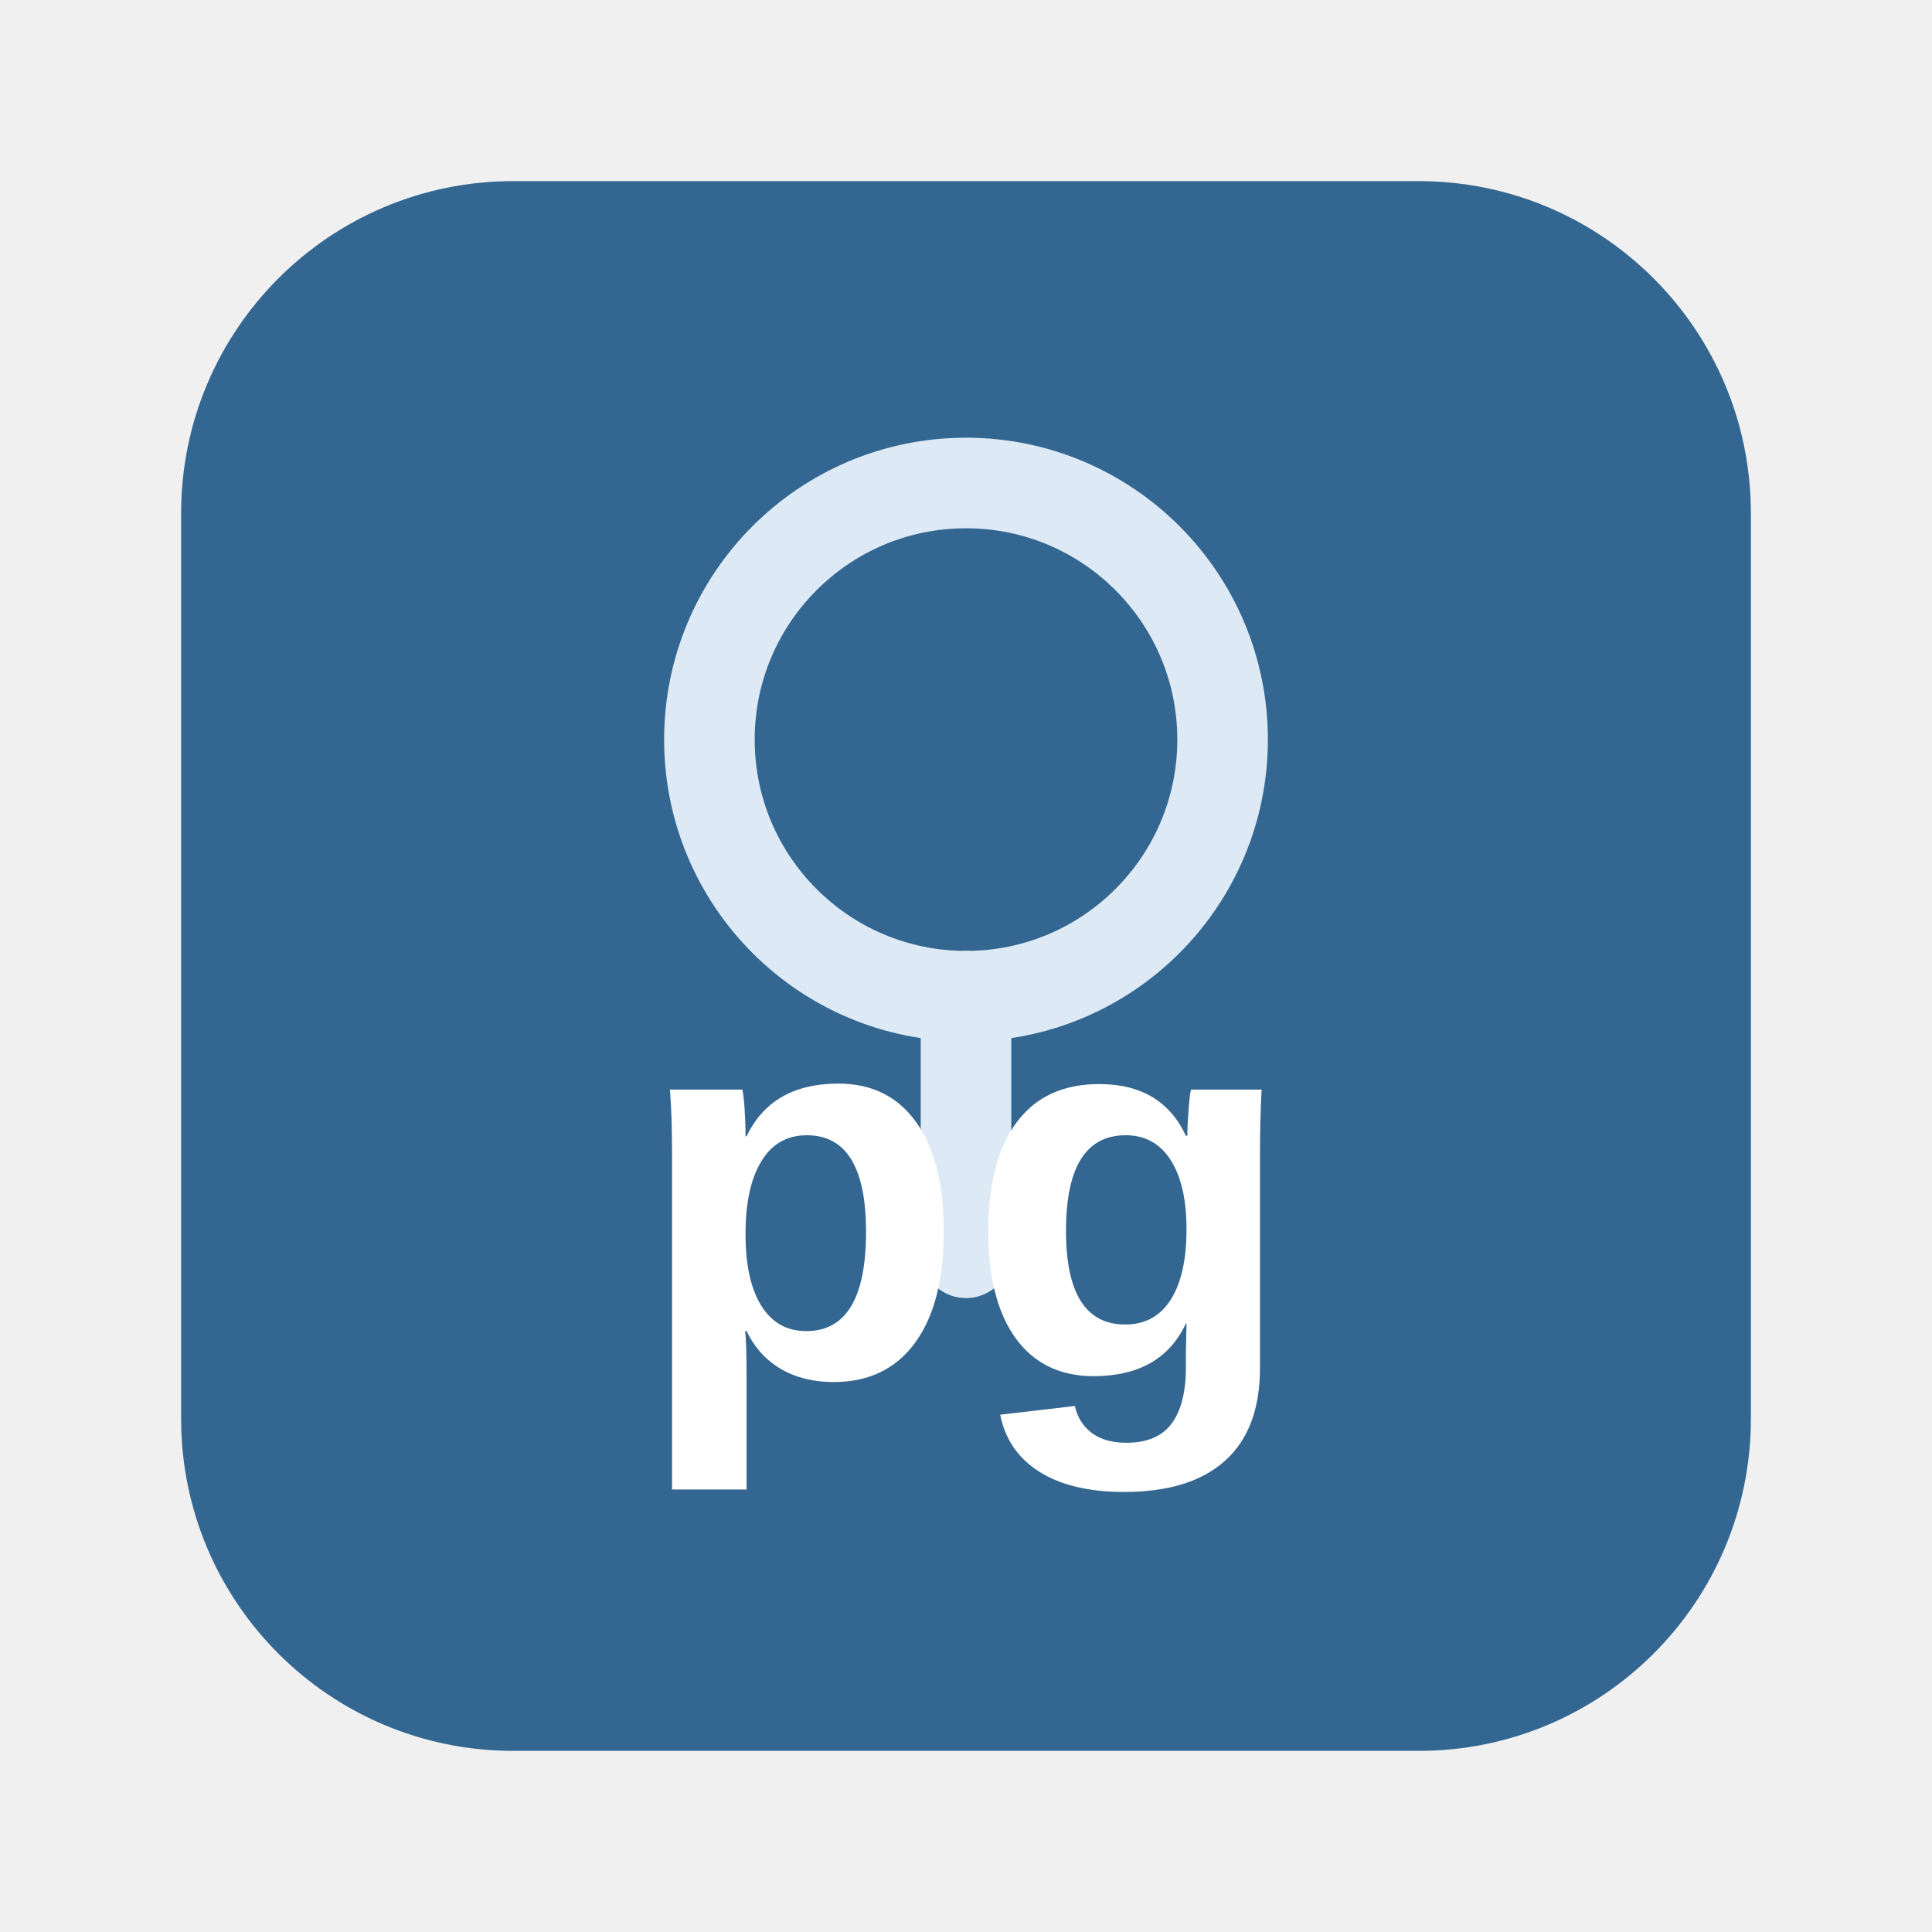
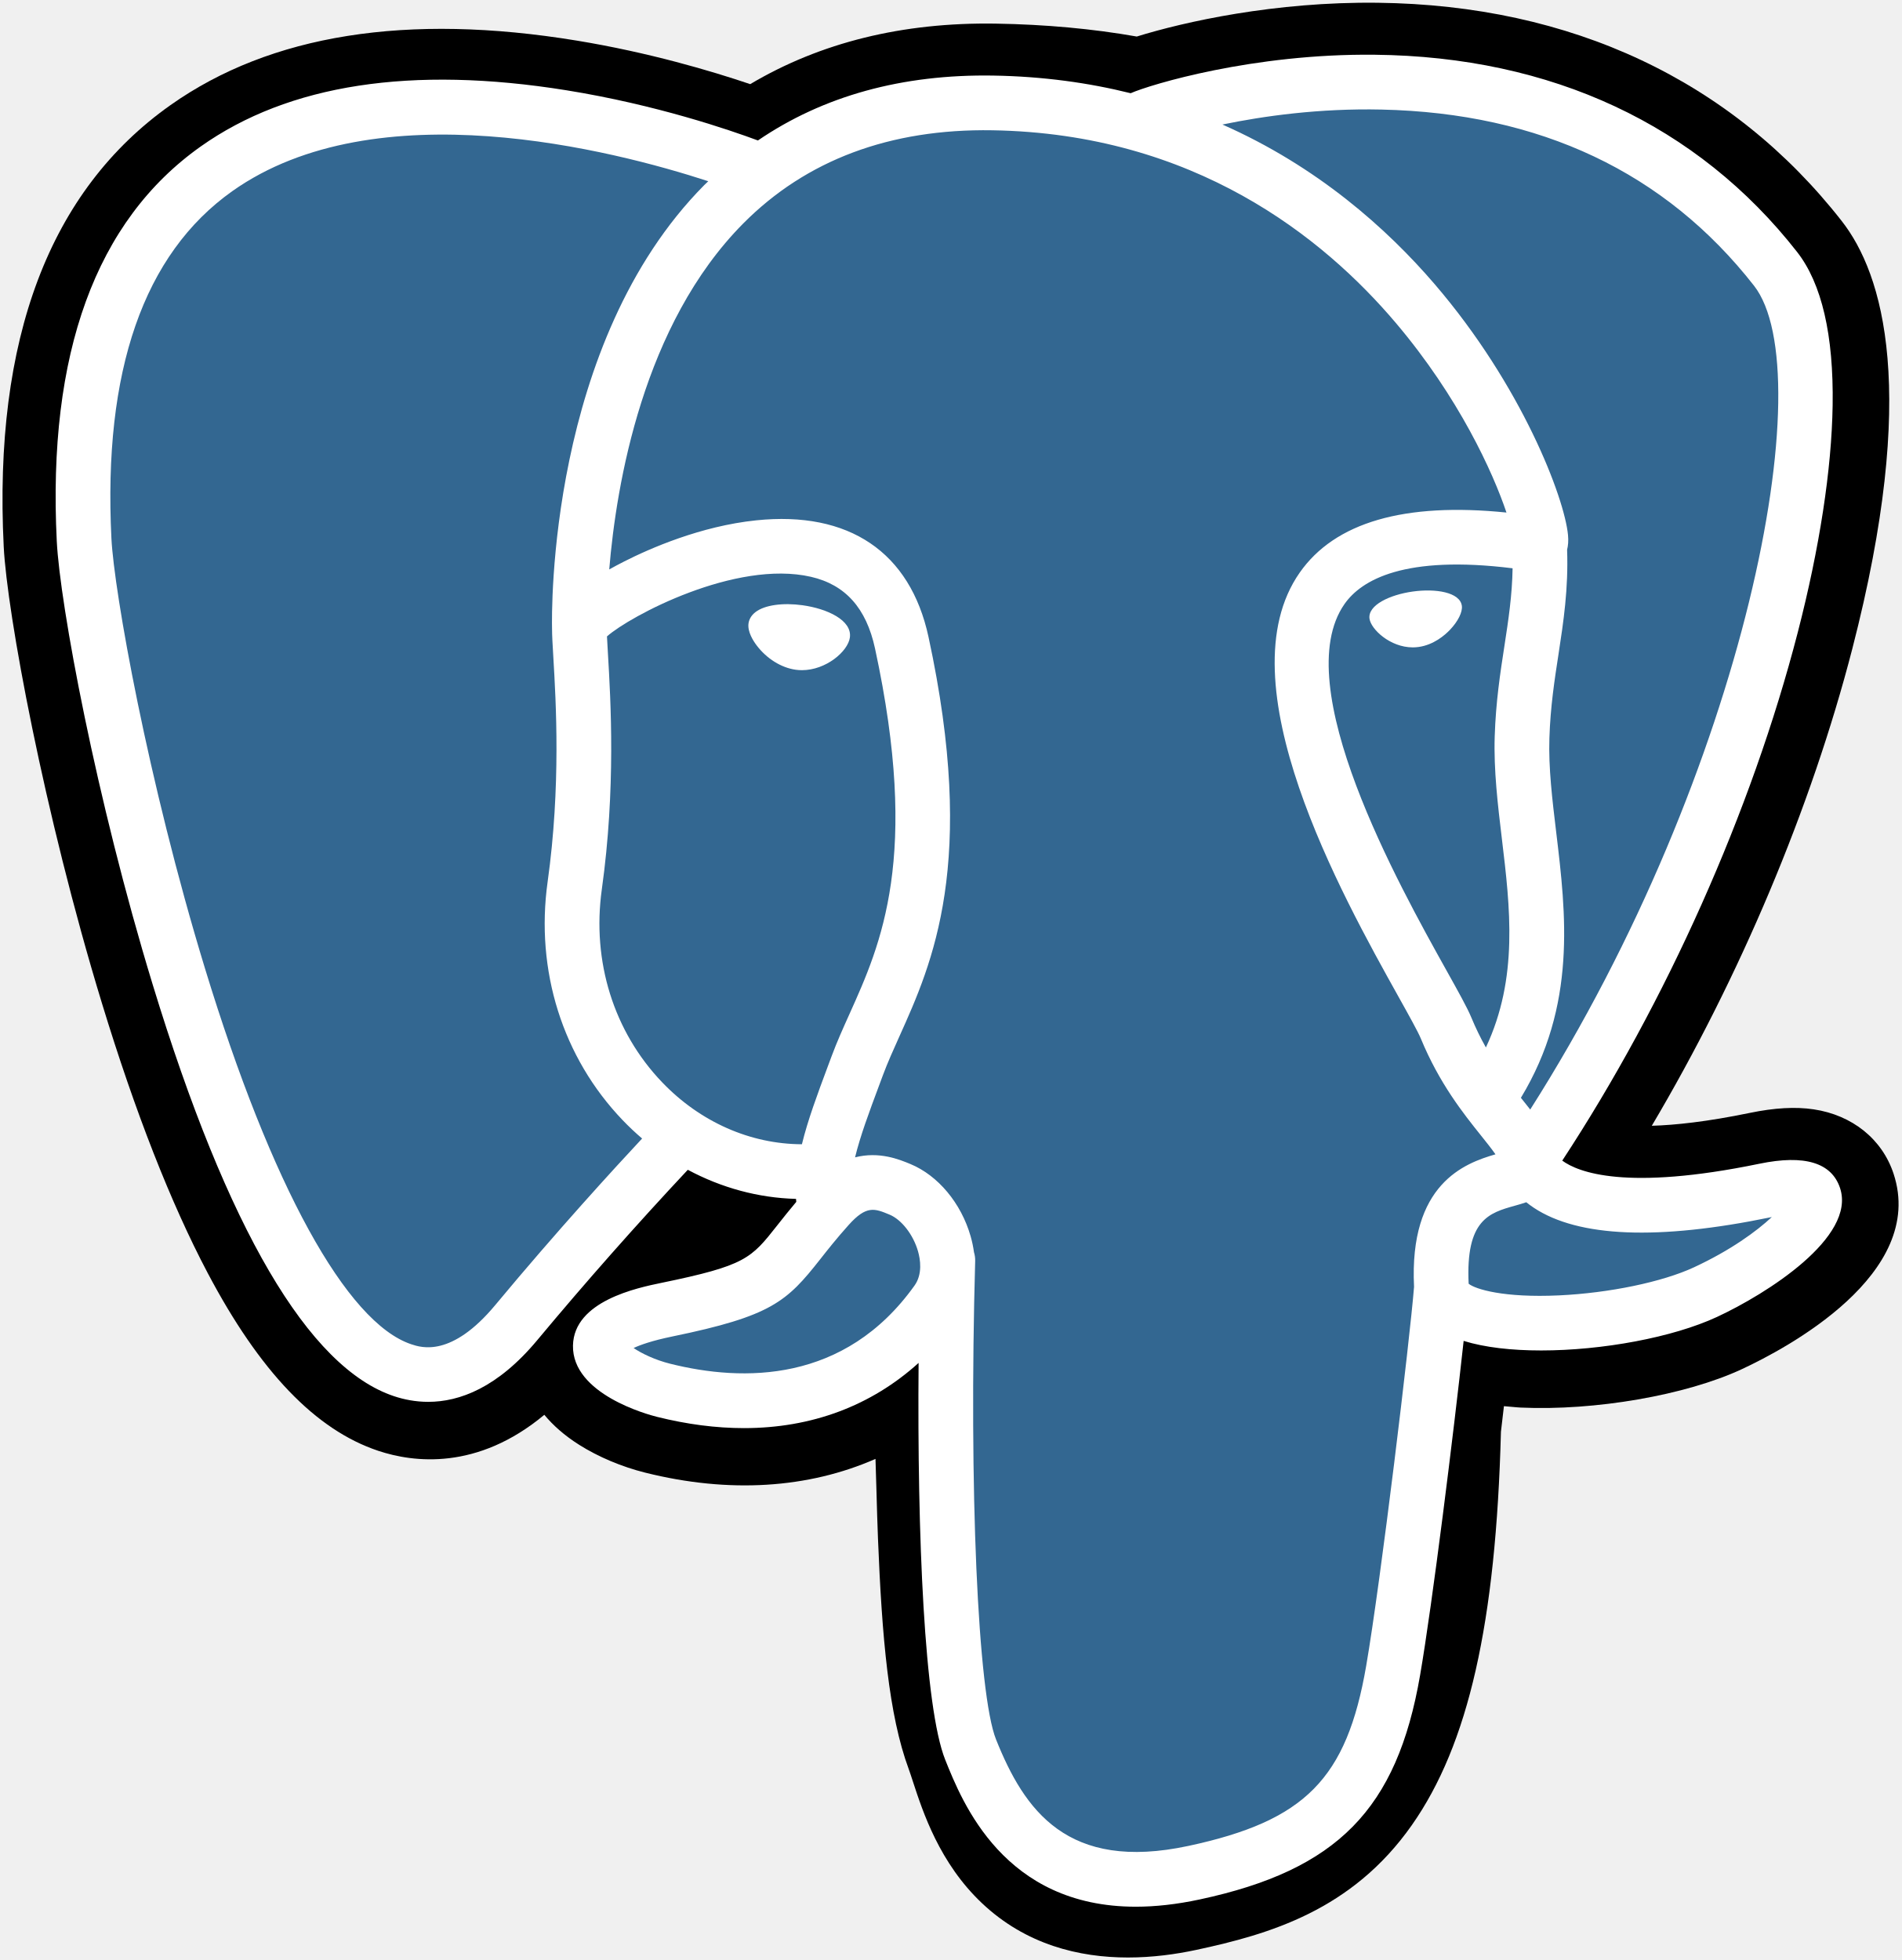
- <svg xmlns="http://www.w3.org/2000/svg" viewBox="0 0 256 256" width="50" height="50">
-   <rect x="24" y="24" width="208" height="208" rx="44" fill="#336791" />
-   <circle cx="128" cy="98" r="34" fill="none" stroke="#DDEAF5" stroke-width="12" />
-   <path d="M128 132v34" stroke="#DDEAF5" stroke-width="12" stroke-linecap="round" />
-   <text x="128" y="162" text-anchor="middle" dominant-baseline="middle" fill="#FFFFFF" font-family="Arial, Helvetica, sans-serif" font-size="72" font-weight="700">pg</text>
+ <svg xmlns="http://www.w3.org/2000/svg" width="0.97em" height="1em" viewBox="0 0 256 264">
+   <path d="M255.008 158.086c-1.535-4.649-5.556-7.887-10.756-8.664c-2.452-.366-5.26-.21-8.583.475c-5.792 1.195-10.089 1.65-13.225 1.738c11.837-19.985 21.462-42.775 27.003-64.228c8.96-34.689 4.172-50.492-1.423-57.64C233.217 10.847 211.614.683 185.552.372c-13.903-.17-26.108 2.575-32.475 4.549c-5.928-1.046-12.302-1.63-18.99-1.738c-12.537-.2-23.614 2.533-33.079 8.15c-5.24-1.772-13.65-4.27-23.362-5.864c-22.842-3.75-41.252-.828-54.718 8.685C6.622 25.672-.937 45.684.461 73.634c.444 8.874 5.408 35.874 13.224 61.48c4.492 14.718 9.282 26.94 14.237 36.33c7.027 13.315 14.546 21.156 22.987 23.972c4.731 1.576 13.327 2.68 22.368-4.85c1.146 1.388 2.675 2.767 4.704 4.048c2.577 1.625 5.728 2.953 8.875 3.74c11.341 2.835 21.964 2.126 31.027-1.848c.056 1.612.099 3.152.135 4.482c.06 2.157.12 4.272.199 6.25c.537 13.374 1.447 23.773 4.143 31.049c.148.4.347 1.01.557 1.657c1.345 4.118 3.594 11.012 9.316 16.411c5.925 5.593 13.092 7.308 19.656 7.308c3.292 0 6.433-.432 9.188-1.022c9.82-2.105 20.973-5.311 29.041-16.799c7.628-10.86 11.336-27.217 12.007-52.99q.13-1.094.244-2.088l.16-1.362l1.797.158l.463.031c10.002.456 22.232-1.665 29.743-5.154c5.935-2.754 24.954-12.795 20.476-26.351" />
+   <path fill="#336791" d="M237.906 160.722c-29.74 6.135-31.785-3.934-31.785-3.934c31.4-46.593 44.527-105.736 33.2-120.211c-30.904-39.485-84.399-20.811-85.292-20.327l-.287.052c-5.876-1.22-12.451-1.946-19.842-2.067c-13.456-.22-23.664 3.528-31.41 9.402c0 0-95.43-39.314-90.991 49.444c.944 18.882 27.064 142.873 58.218 105.422c11.387-13.695 22.39-25.274 22.39-25.274c5.464 3.63 12.006 5.482 18.864 4.817l.533-.452c-.166 1.7-.09 3.363.213 5.332c-8.026 8.967-5.667 10.541-21.711 13.844c-16.235 3.346-6.698 9.302-.471 10.86c7.549 1.887 25.013 4.561 36.813-11.958l-.47 1.885c3.144 2.519 5.352 16.383 4.982 28.952c-.37 12.568-.617 21.197 1.86 27.937c2.479 6.74 4.948 21.905 26.04 17.386c17.623-3.777 26.756-13.564 28.027-29.89c.901-11.606 2.942-9.89 3.07-20.267l1.637-4.912c1.887-15.733.3-20.809 11.157-18.448l2.64.232c7.99.363 18.45-1.286 24.589-4.139c13.218-6.134 21.058-16.377 8.024-13.686z" />
+   <path fill="#fff" d="M108.076 81.525c-2.68-.373-5.107-.028-6.335.902c-.69.523-.904 1.129-.962 1.546c-.154 1.105.62 2.327 1.096 2.957c1.346 1.784 3.312 3.01 5.258 3.28q.423.059.842.058c3.245 0 6.196-2.527 6.456-4.392c.325-2.336-3.066-3.893-6.355-4.35m88.784.073c-.256-1.831-3.514-2.353-6.606-1.923c-3.088.43-6.082 1.824-5.832 3.659c.2 1.427 2.777 3.863 5.827 3.863q.387 0 .78-.054c2.036-.282 3.53-1.575 4.24-2.32c1.08-1.136 1.706-2.402 1.591-3.225" />
+   <path fill="#fff" d="M247.802 160.025c-1.134-3.429-4.784-4.532-10.848-3.28c-18.005 3.716-24.453 1.142-26.57-.417c13.995-21.32 25.508-47.092 31.719-71.137c2.942-11.39 4.567-21.968 4.7-30.59c.147-9.463-1.465-16.417-4.789-20.665c-13.402-17.125-33.072-26.311-56.882-26.563c-16.369-.184-30.199 4.005-32.88 5.183c-5.646-1.404-11.801-2.266-18.502-2.376c-12.288-.199-22.91 2.743-31.704 8.74c-3.82-1.422-13.692-4.811-25.765-6.756c-20.872-3.36-37.458-.814-49.294 7.571c-14.123 10.006-20.643 27.892-19.38 53.16c.425 8.501 5.269 34.653 12.913 59.698c10.062 32.964 21 51.625 32.508 55.464c1.347.449 2.9.763 4.613.763c4.198 0 9.345-1.892 14.7-8.33a530 530 0 0 1 20.261-22.926c4.524 2.428 9.494 3.784 14.577 3.92q.016.2.035.398a118 118 0 0 0-2.57 3.175c-3.522 4.471-4.255 5.402-15.592 7.736c-3.225.666-11.79 2.431-11.916 8.435c-.136 6.56 10.125 9.315 11.294 9.607c4.074 1.02 7.999 1.523 11.742 1.523c9.103 0 17.114-2.992 23.516-8.781c-.197 23.386.778 46.43 3.586 53.451c2.3 5.748 7.918 19.795 25.664 19.794c2.604 0 5.47-.303 8.623-.979c18.521-3.97 26.564-12.156 29.675-30.203c1.665-9.645 4.522-32.676 5.866-45.03c2.836.885 6.487 1.29 10.434 1.289c8.232 0 17.731-1.749 23.688-4.514c6.692-3.108 18.768-10.734 16.578-17.36m-44.106-83.48c-.061 3.647-.563 6.958-1.095 10.414c-.573 3.717-1.165 7.56-1.314 12.225c-.147 4.54.42 9.26.968 13.825c1.108 9.22 2.245 18.712-2.156 28.078a37 37 0 0 1-1.95-4.009c-.547-1.326-1.735-3.456-3.38-6.404c-6.399-11.476-21.384-38.35-13.713-49.316c2.285-3.264 8.084-6.62 22.64-4.813m-17.644-61.787c21.334.471 38.21 8.452 50.158 23.72c9.164 11.711-.927 64.998-30.14 110.969a171 171 0 0 0-.886-1.117l-.37-.462c7.549-12.467 6.073-24.802 4.759-35.738c-.54-4.488-1.05-8.727-.92-12.709c.134-4.22.692-7.84 1.232-11.34c.663-4.313 1.338-8.776 1.152-14.037c.139-.552.195-1.204.122-1.978c-.475-5.045-6.235-20.144-17.975-33.81c-6.422-7.475-15.787-15.84-28.574-21.482c5.5-1.14 13.021-2.203 21.442-2.016M66.674 175.778c-5.9 7.094-9.974 5.734-11.314 5.288c-8.73-2.912-18.86-21.364-27.791-50.624c-7.728-25.318-12.244-50.777-12.602-57.916c-1.128-22.578 4.345-38.313 16.268-46.769c19.404-13.76 51.306-5.524 64.125-1.347c-.184.182-.376.352-.558.537c-21.036 21.244-20.537 57.54-20.485 59.759c-.002.856.07 2.068.168 3.735c.362 6.105 1.036 17.467-.764 30.334c-1.672 11.957 2.014 23.66 10.111 32.109a36 36 0 0 0 2.617 2.468c-3.604 3.86-11.437 12.396-19.775 22.426m22.479-29.993c-6.526-6.81-9.49-16.282-8.133-25.99c1.9-13.592 1.199-25.43.822-31.79c-.053-.89-.1-1.67-.127-2.285c3.073-2.725 17.314-10.355 27.47-8.028c4.634 1.061 7.458 4.217 8.632 9.645c6.076 28.103.804 39.816-3.432 49.229c-.873 1.939-1.698 3.772-2.402 5.668l-.546 1.466c-1.382 3.706-2.668 7.152-3.465 10.424c-6.938-.02-13.687-2.984-18.819-8.34m1.065 37.9c-2.026-.506-3.848-1.385-4.917-2.114c.893-.42 2.482-.992 5.238-1.56c13.337-2.745 15.397-4.683 19.895-10.394c1.031-1.31 2.2-2.794 3.819-4.602l.002-.002c2.411-2.7 3.514-2.242 5.514-1.412c1.621.67 3.2 2.702 3.84 4.938c.303 1.056.643 3.06-.47 4.62c-9.396 13.156-23.088 12.987-32.921 10.526m69.799 64.952c-16.316 3.496-22.093-4.829-25.9-14.346c-2.457-6.144-3.665-33.85-2.808-64.447c.011-.407-.047-.8-.159-1.17a15.4 15.4 0 0 0-.456-2.162c-1.274-4.452-4.379-8.176-8.104-9.72c-1.48-.613-4.196-1.738-7.46-.903c.696-2.868 1.903-6.107 3.212-9.614l.549-1.475c.618-1.663 1.394-3.386 2.214-5.21c4.433-9.848 10.504-23.337 3.915-53.81c-2.468-11.414-10.71-16.988-23.204-15.693c-7.49.775-14.343 3.797-17.761 5.53c-.735.372-1.407.732-2.035 1.082c.954-11.5 4.558-32.992 18.04-46.59c8.489-8.56 19.794-12.788 33.568-12.56c27.14.444 44.544 14.372 54.366 25.979c8.464 10.001 13.047 20.076 14.876 25.51c-13.755-1.399-23.11 1.316-27.852 8.096c-10.317 14.748 5.644 43.372 13.315 57.129c1.407 2.521 2.621 4.7 3.003 5.626c2.498 6.054 5.732 10.096 8.093 13.046c.724.904 1.426 1.781 1.96 2.547c-4.166 1.201-11.649 3.976-10.967 17.847c-.55 6.96-4.461 39.546-6.448 51.059c-2.623 15.21-8.22 20.875-23.957 24.25m68.104-77.936c-4.26 1.977-11.389 3.46-18.161 3.779c-7.48.35-11.288-.838-12.184-1.569c-.42-8.644 2.797-9.547 6.202-10.503c.535-.15 1.057-.297 1.561-.473q.469.383 1.032.756c6.012 3.968 16.735 4.396 31.874 1.271l.166-.033c-2.042 1.909-5.536 4.471-10.49 6.772" />
</svg>
